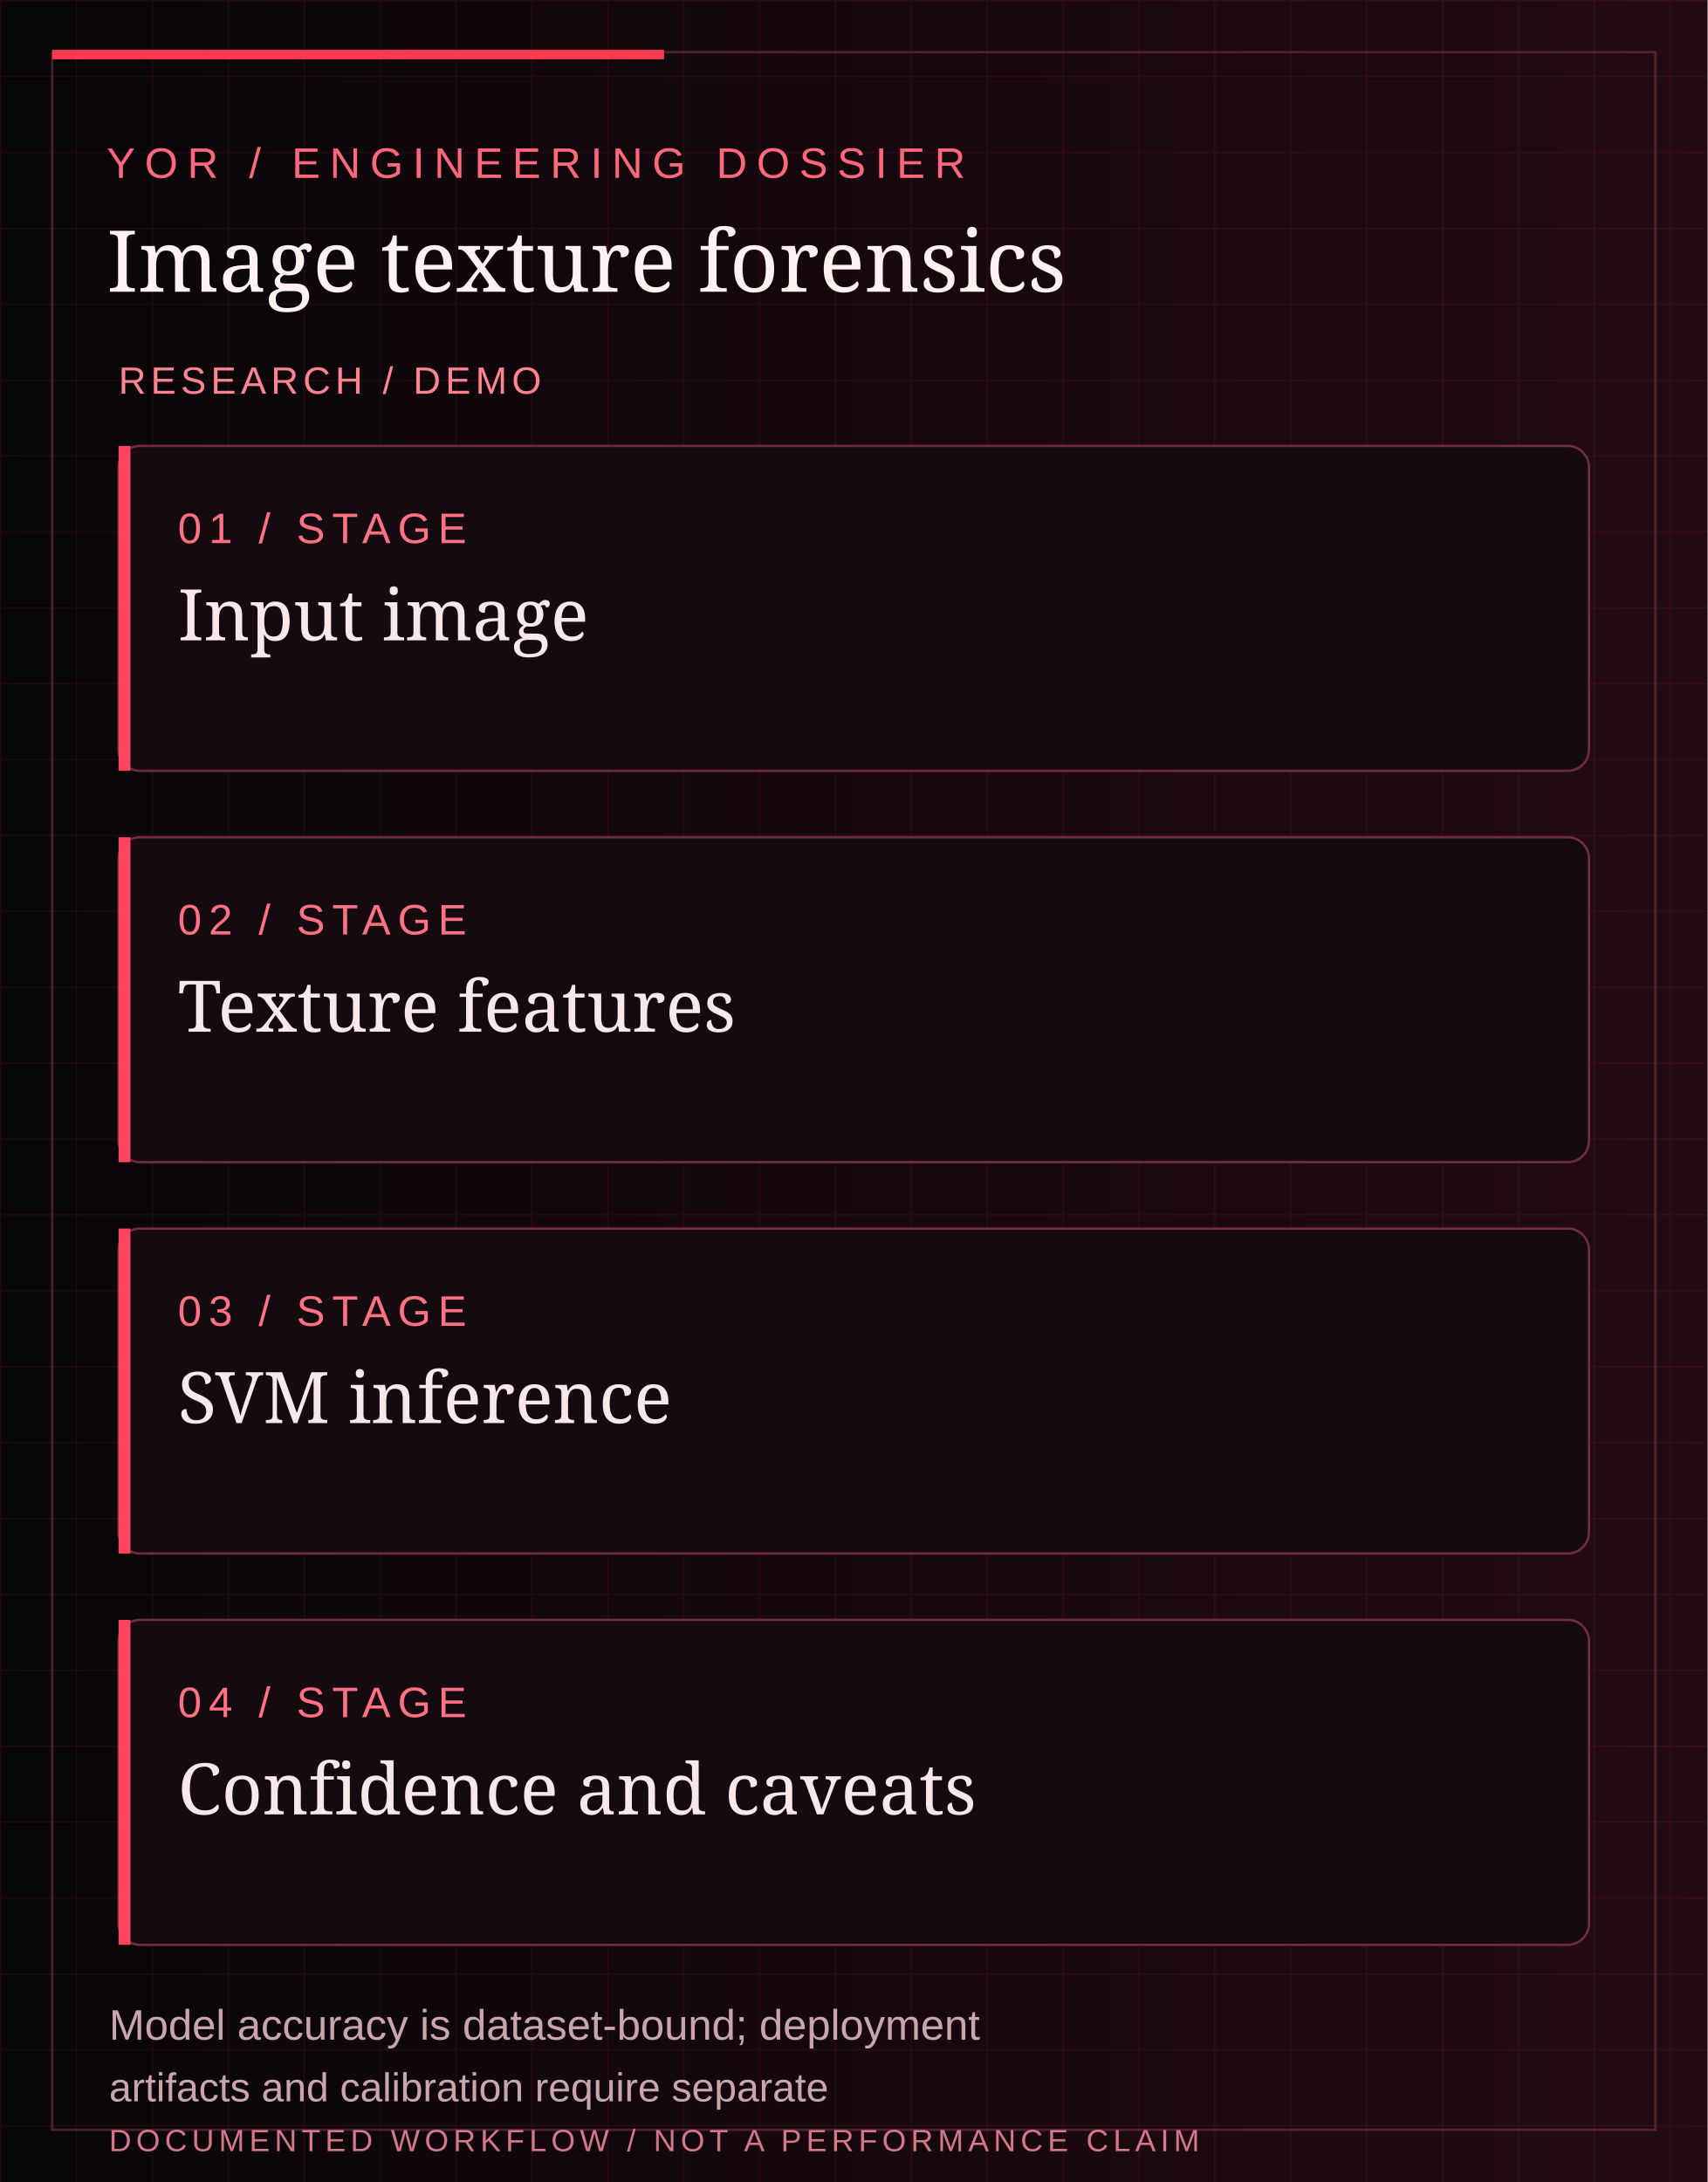
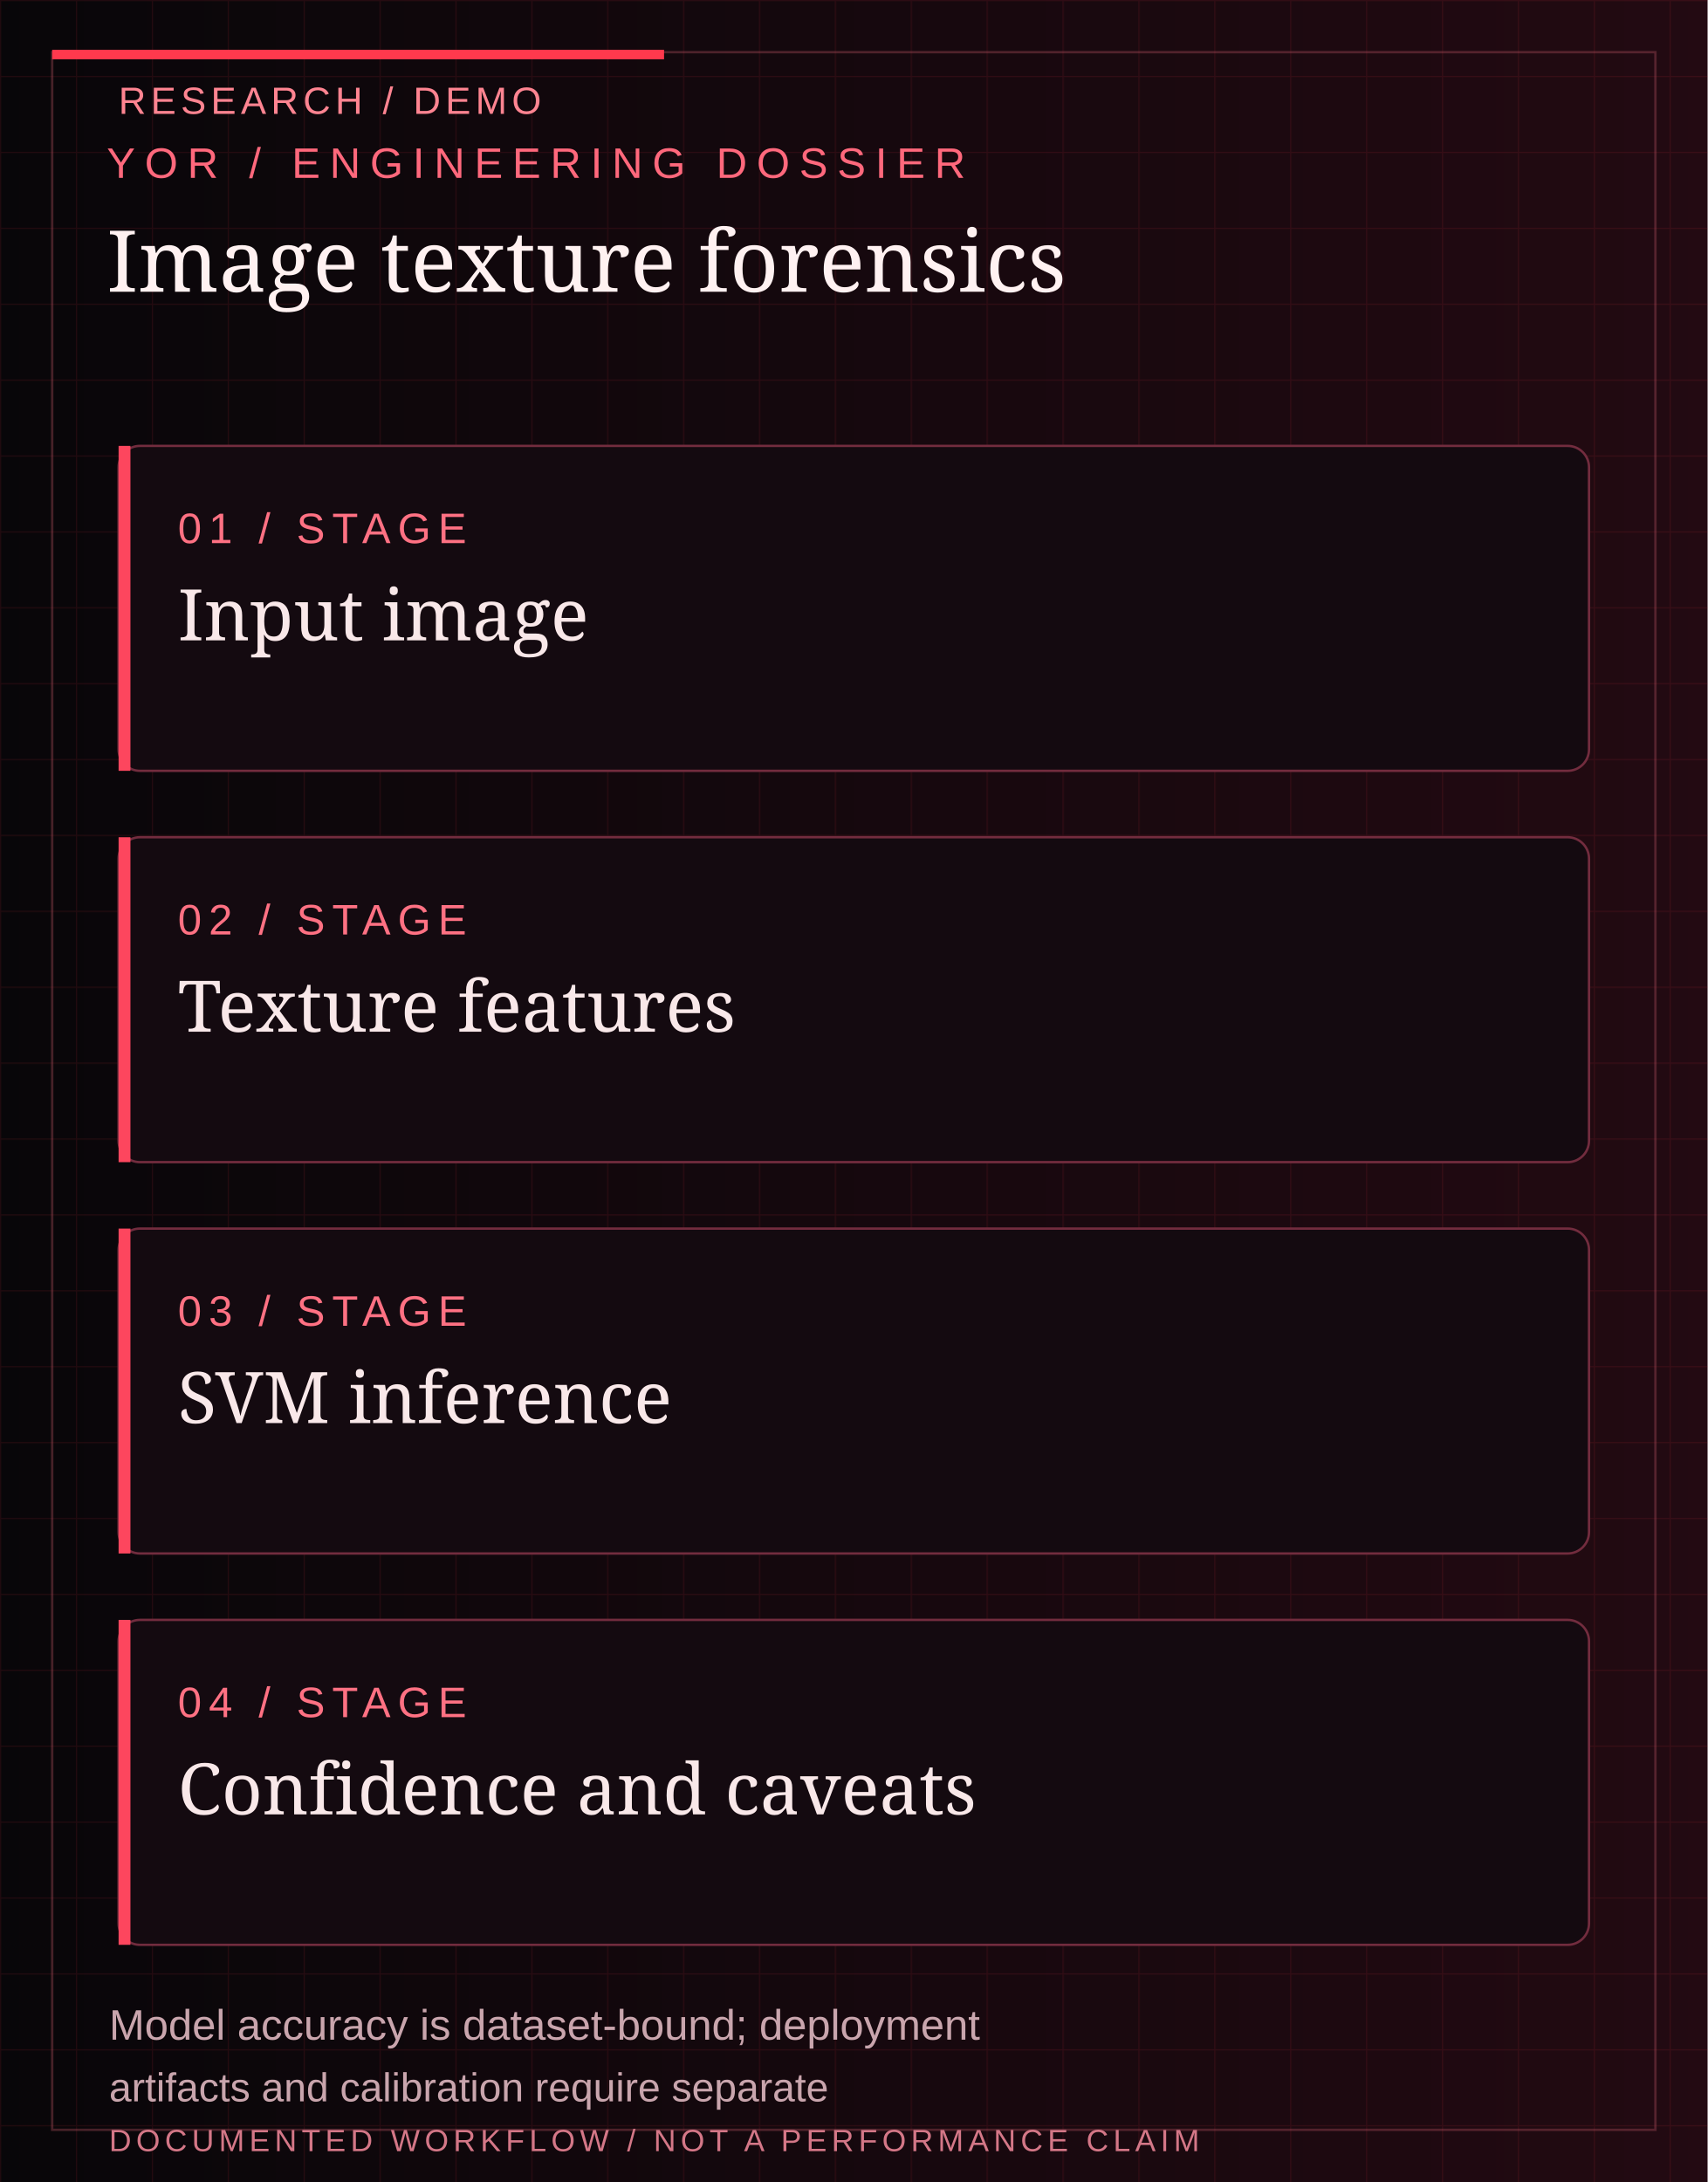
<svg xmlns="http://www.w3.org/2000/svg" width="720" height="920" viewBox="0 0 720 920" role="img">
  <defs>
    <linearGradient id="bg">
      <stop stop-color="#080609" />
      <stop offset="1" stop-color="#230a12" />
    </linearGradient>
    <pattern id="grid" width="32" height="32" patternUnits="userSpaceOnUse">
      <path d="M32 0H0V32" fill="none" stroke="#ff394d" stroke-opacity=".1" />
    </pattern>
  </defs>
  <rect width="720" height="920" fill="url(#bg)" />
  <rect width="720" height="920" fill="url(#grid)" />
  <rect x="22" y="22" width="676" height="876" fill="none" stroke="#a64a59" stroke-opacity=".4" />
  <path d="M22 23 H280" stroke="#ff394d" stroke-width="4" />
  <text x="45" y="75" fill="#ff687c" font-size="18" font-family="Arial" letter-spacing="4">YOR / ENGINEERING DOSSIER</text>
  <text x="45" y="123" font-size="36" fill="#fff1f1" font-family="Georgia">Image texture forensics</text>
-   <text x="50" y="166" font-size="16" fill="#ff8491" font-family="Arial" letter-spacing="2">RESEARCH / DEMO</text>
+   <text x="50" y="48" font-size="16" fill="#ff8491" font-family="Arial" letter-spacing="2">RESEARCH / DEMO</text>
  <rect x="50" y="188" width="620" height="137" rx="9" fill="#140a10" stroke="#722c3e" />
  <rect x="50" y="188" width="5" height="137" fill="#fd465e" />
  <text x="75" y="229" fill="#ff7183" font-family="Arial" font-size="18" letter-spacing="3">01 / STAGE</text>
  <text x="75" y="270" fill="#f9e8e9" font-family="Georgia" font-size="30">Input image</text>
  <rect x="50" y="353" width="620" height="137" rx="9" fill="#140a10" stroke="#722c3e" />
  <rect x="50" y="353" width="5" height="137" fill="#fd465e" />
  <text x="75" y="394" fill="#ff7183" font-family="Arial" font-size="18" letter-spacing="3">02 / STAGE</text>
  <text x="75" y="435" fill="#f9e8e9" font-family="Georgia" font-size="30">Texture features</text>
  <rect x="50" y="518" width="620" height="137" rx="9" fill="#140a10" stroke="#722c3e" />
  <rect x="50" y="518" width="5" height="137" fill="#fd465e" />
  <text x="75" y="559" fill="#ff7183" font-family="Arial" font-size="18" letter-spacing="3">03 / STAGE</text>
  <text x="75" y="600" fill="#f9e8e9" font-family="Georgia" font-size="30">SVM inference</text>
  <rect x="50" y="683" width="620" height="137" rx="9" fill="#140a10" stroke="#722c3e" />
  <rect x="50" y="683" width="5" height="137" fill="#fd465e" />
  <text x="75" y="724" fill="#ff7183" font-family="Arial" font-size="18" letter-spacing="3">04 / STAGE</text>
  <text x="75" y="765" fill="#f9e8e9" font-family="Georgia" font-size="30">Confidence and caveats</text>
  <text x="46" y="860" fill="#c9a5ad" font-size="18" font-family="Arial">Model accuracy is dataset-bound; deployment</text>
  <text x="46" y="886" fill="#c9a5ad" font-size="17" font-family="Arial">artifacts and calibration require separate</text>
  <text x="46" y="907" fill="#d47787" font-size="13" font-family="Arial" letter-spacing="2">DOCUMENTED WORKFLOW / NOT A PERFORMANCE CLAIM</text>
</svg>
